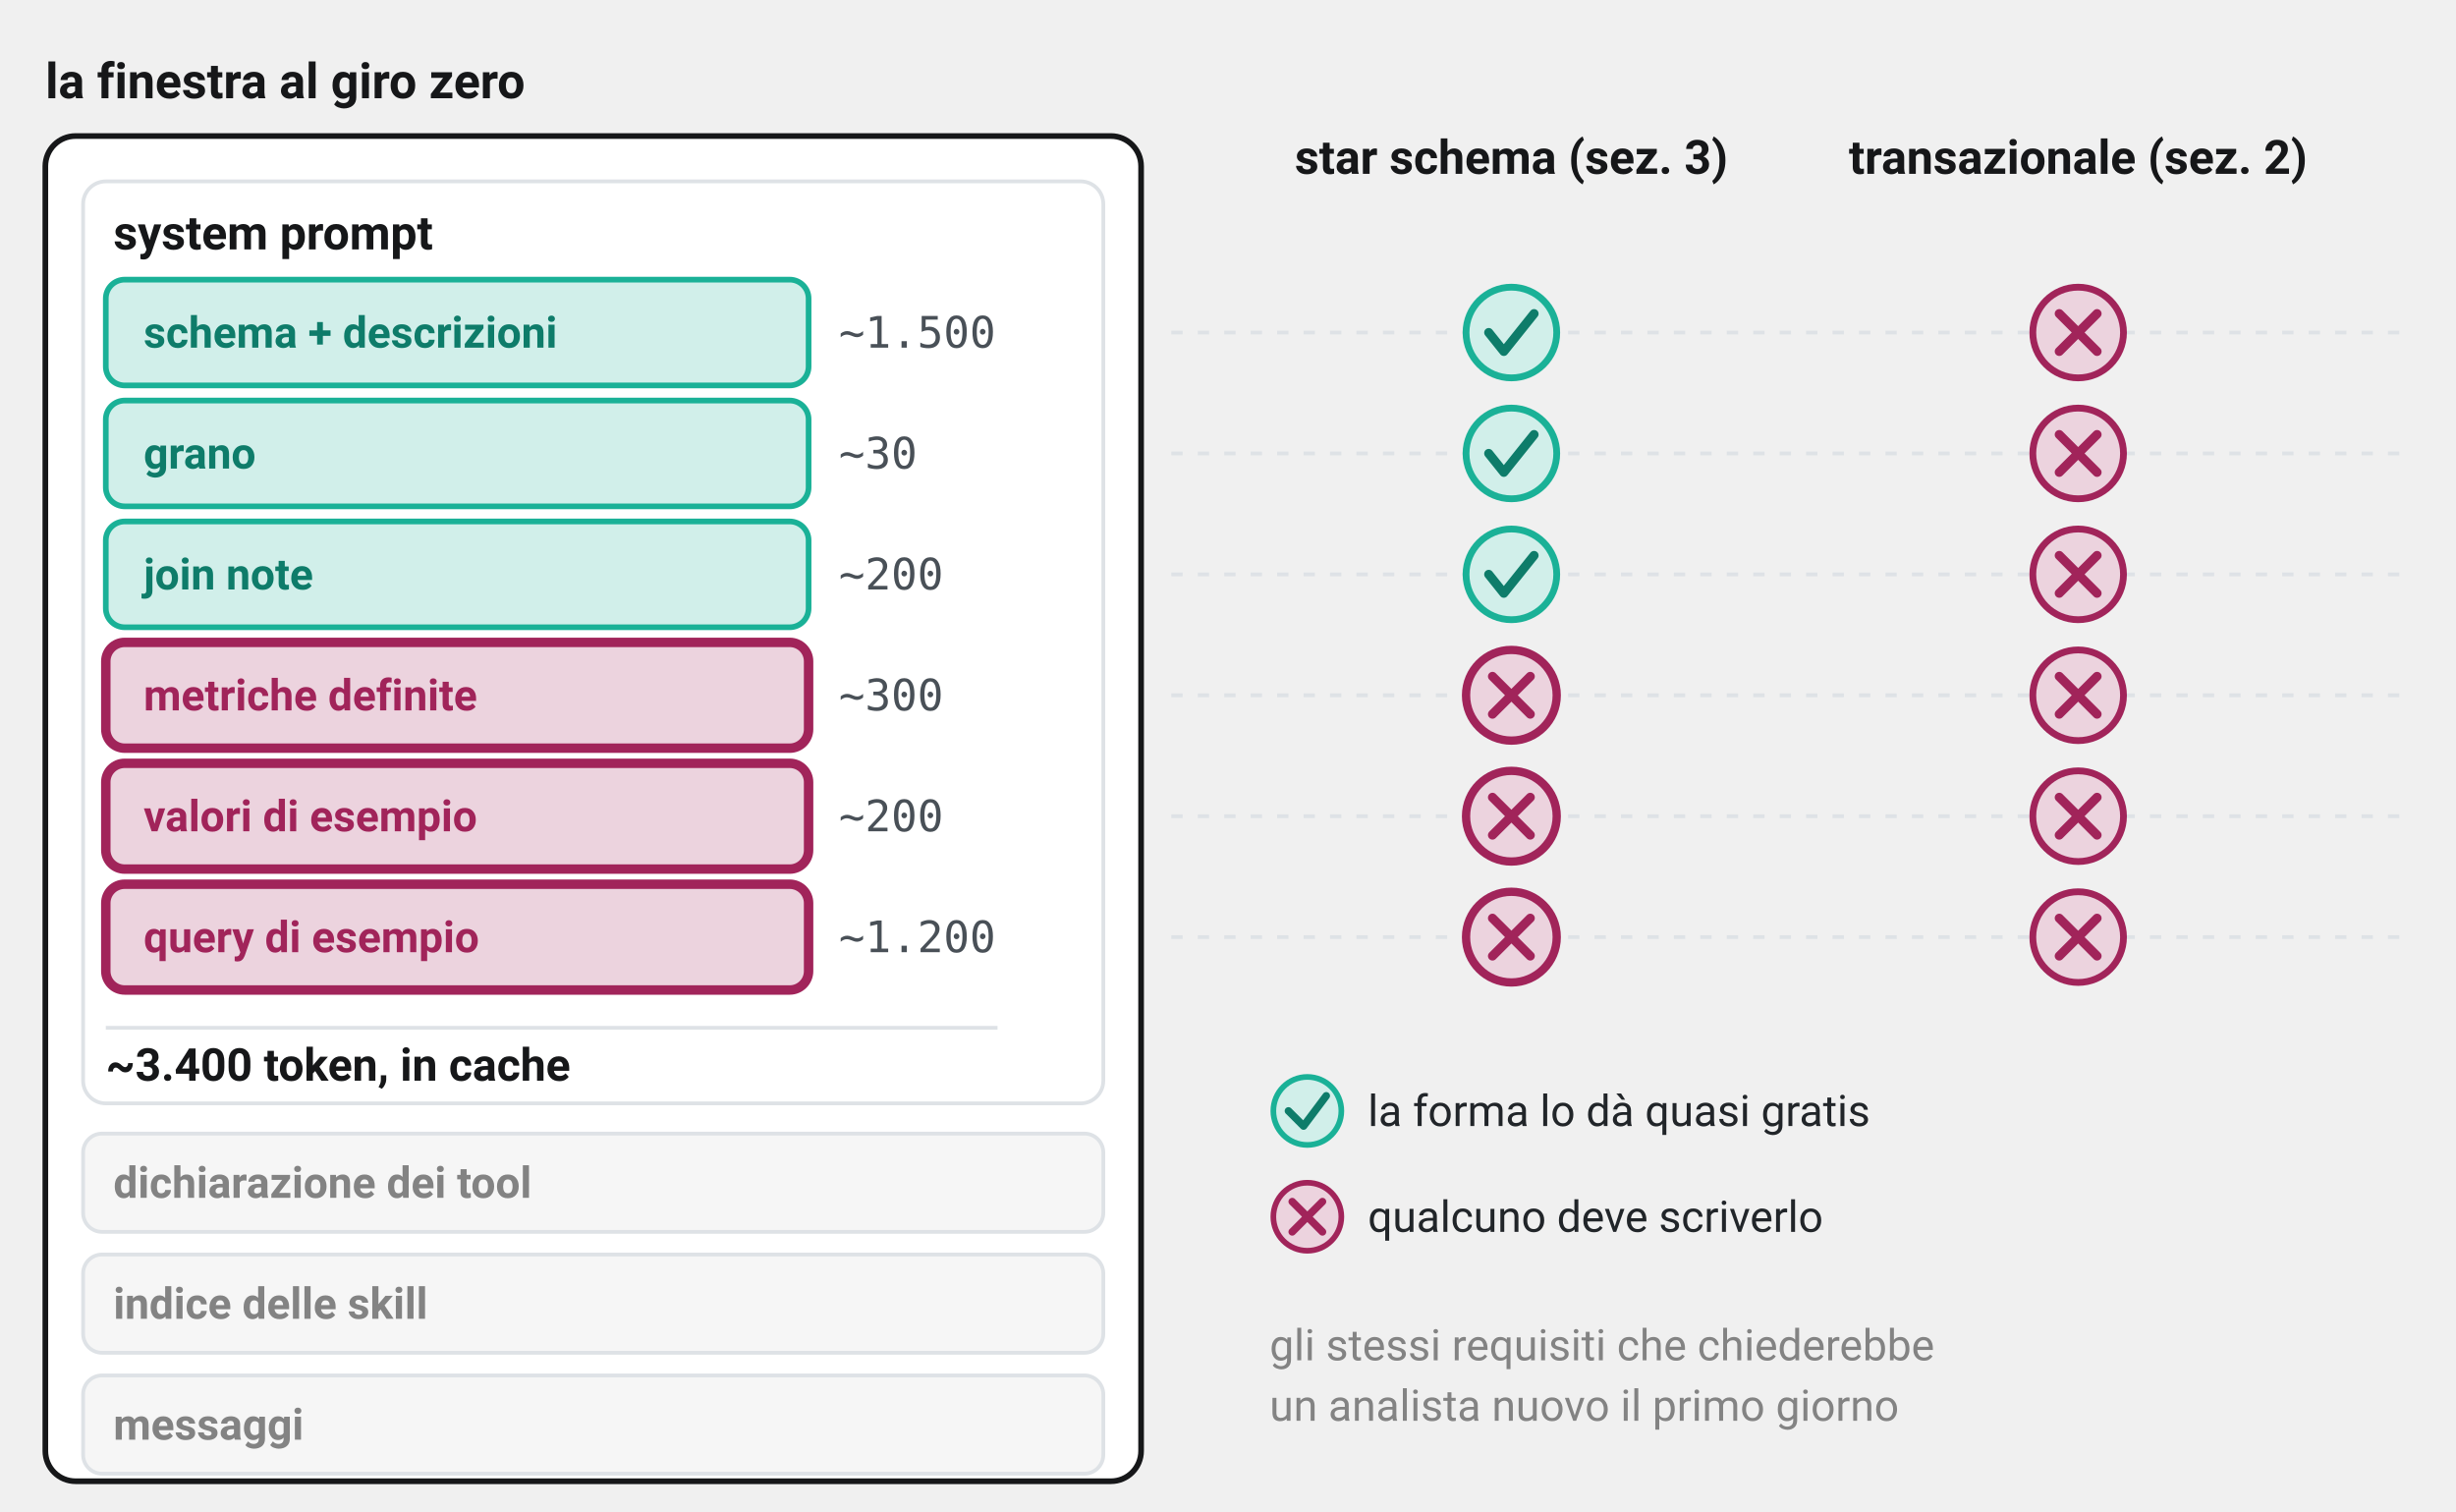
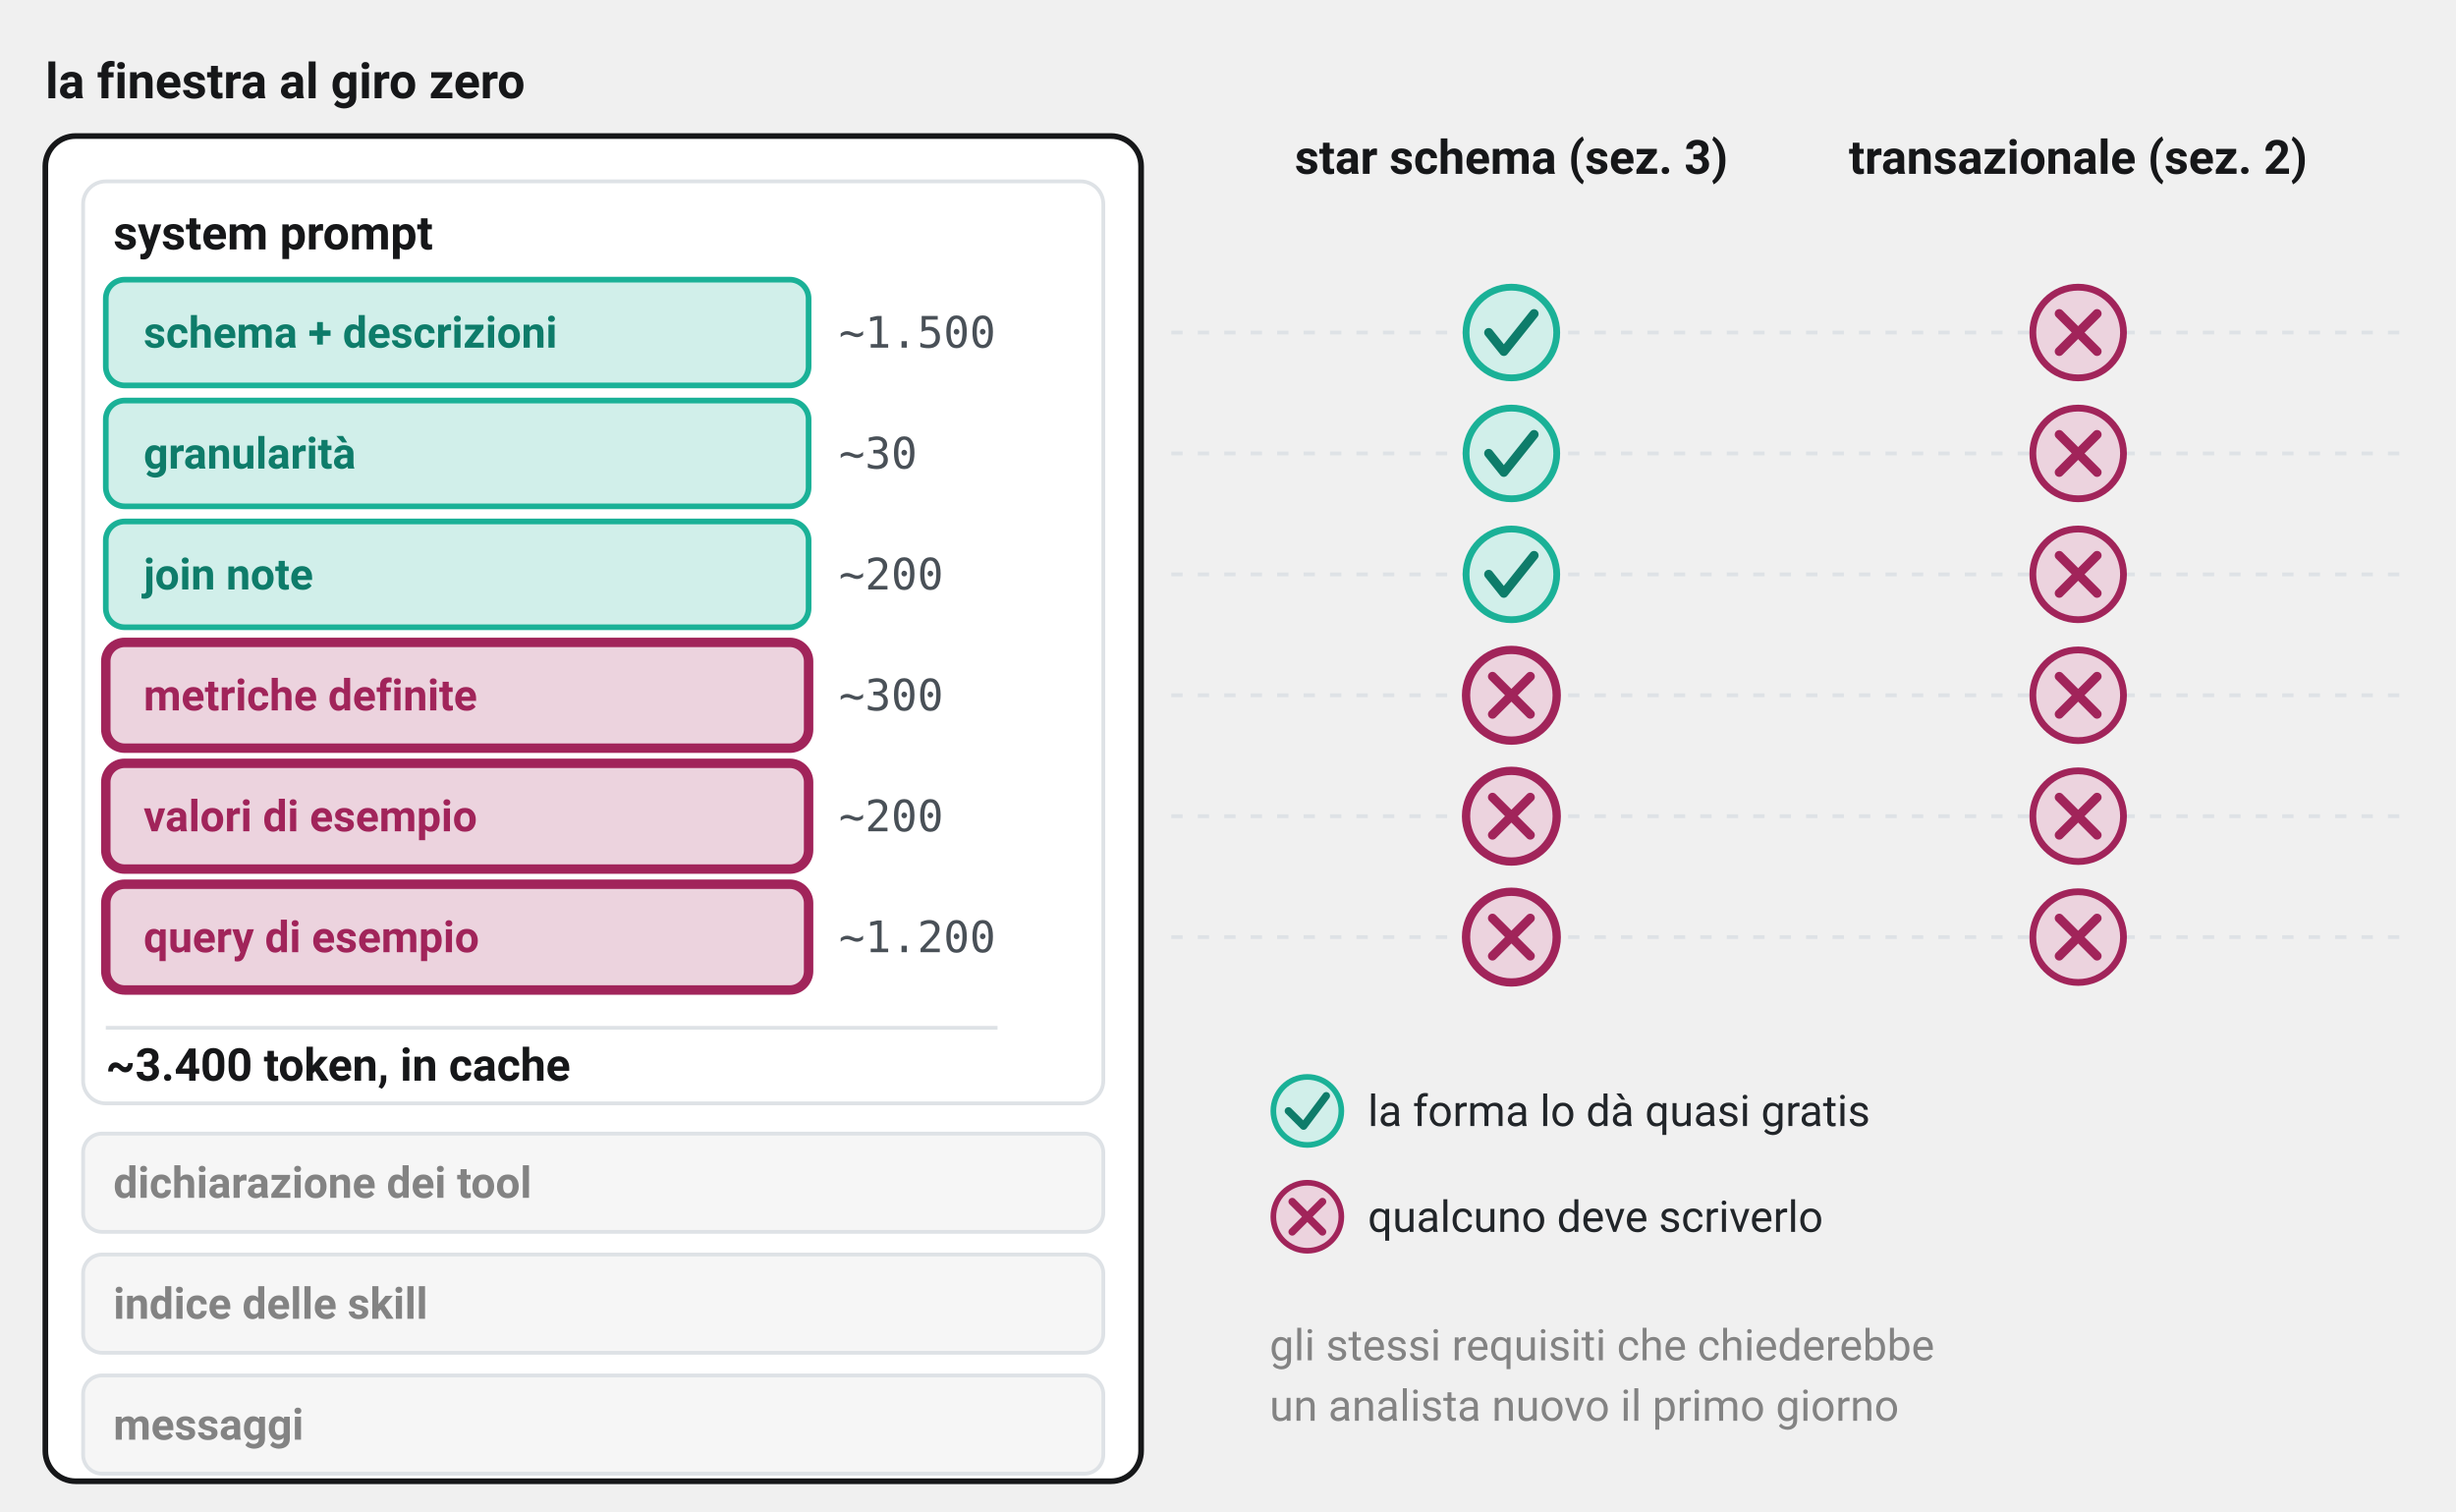
<svg xmlns="http://www.w3.org/2000/svg" viewBox="0 0 650 400" width="650" height="400" role="img" font-family="Poppins, system-ui, -apple-system, 'Segoe UI', Roboto, sans-serif">
  <text x="12" y="26" font-size="13" font-weight="600" fill="#161719">la finestra al giro zero</text>
  <rect x="12" y="36" width="290" height="356" rx="8" fill="#ffffff" stroke="#161719" stroke-width="1.5" />
  <rect x="22" y="48" width="270" height="244" rx="6" fill="#ffffff" stroke="#dee2e6" />
  <text x="30" y="66" font-size="12.5" font-weight="700" fill="#161719">system prompt</text>
  <g>
    <rect x="28" y="74" width="186" height="28" rx="5" fill="#d1efea" stroke="#1ab197" stroke-width="1.5" />
    <text x="38" y="92" font-size="11.5" font-weight="600" fill="#0e7c6a">schema + descrizioni</text>
    <text x="222" y="92" font-family="'SFMono-Regular', Menlo, Monaco, Consolas, monospace" font-size="11.5" fill="#495057">~1.500</text>
    <rect x="28" y="106" width="186" height="28" rx="5" fill="#d1efea" stroke="#1ab197" stroke-width="1.5" />
-     <text x="38" y="124" font-size="11.5" font-weight="600" fill="#0e7c6a">grano</text>
+     <text x="38" y="124" font-size="11.5" font-weight="600" fill="#0e7c6a">granularità</text>
    <text x="222" y="124" font-family="'SFMono-Regular', Menlo, Monaco, Consolas, monospace" font-size="11.5" fill="#495057">~30</text>
    <rect x="28" y="138" width="186" height="28" rx="5" fill="#d1efea" stroke="#1ab197" stroke-width="1.5" />
    <text x="38" y="156" font-size="11.5" font-weight="600" fill="#0e7c6a">join note</text>
    <text x="222" y="156" font-family="'SFMono-Regular', Menlo, Monaco, Consolas, monospace" font-size="11.5" fill="#495057">~200</text>
    <rect x="28" y="170" width="186" height="28" rx="5" fill="#ecd3de" stroke="#a1245a" stroke-width="2.5" />
    <text x="38" y="188" font-size="11.5" font-weight="600" fill="#a1245a">metriche definite</text>
    <text x="222" y="188" font-family="'SFMono-Regular', Menlo, Monaco, Consolas, monospace" font-size="11.5" fill="#495057">~300</text>
    <rect x="28" y="202" width="186" height="28" rx="5" fill="#ecd3de" stroke="#a1245a" stroke-width="2.5" />
    <text x="38" y="220" font-size="11.5" font-weight="600" fill="#a1245a">valori di esempio</text>
    <text x="222" y="220" font-family="'SFMono-Regular', Menlo, Monaco, Consolas, monospace" font-size="11.5" fill="#495057">~200</text>
    <rect x="28" y="234" width="186" height="28" rx="5" fill="#ecd3de" stroke="#a1245a" stroke-width="2.5" />
    <text x="38" y="252" font-size="11.5" font-weight="600" fill="#a1245a">query di esempio</text>
    <text x="222" y="252" font-family="'SFMono-Regular', Menlo, Monaco, Consolas, monospace" font-size="11.5" fill="#495057">~1.200</text>
  </g>
  <line x1="28" y1="272" x2="264" y2="272" stroke="#dee2e6" />
  <text x="28" y="286" font-size="12" font-weight="700" fill="#161719">~3.400 token, in cache</text>
  <g>
    <rect x="22" y="300" width="270" height="26" rx="5" fill="#f6f6f6" stroke="#dee2e6" />
    <text x="30" y="317" font-size="11.5" font-weight="600" fill="#838383">dichiarazione dei tool</text>
    <rect x="22" y="332" width="270" height="26" rx="5" fill="#f6f6f6" stroke="#dee2e6" />
    <text x="30" y="349" font-size="11.5" font-weight="600" fill="#838383">indice delle skill</text>
    <rect x="22" y="364" width="270" height="26" rx="5" fill="#f6f6f6" stroke="#dee2e6" />
    <text x="30" y="381" font-size="11.5" font-weight="600" fill="#838383">messaggi</text>
  </g>
  <g stroke="#dee2e6" stroke-width="1" stroke-dasharray="3 4">
    <line x1="310" y1="88" x2="638" y2="88" />
    <line x1="310" y1="120" x2="638" y2="120" />
    <line x1="310" y1="152" x2="638" y2="152" />
    <line x1="310" y1="184" x2="638" y2="184" />
    <line x1="310" y1="216" x2="638" y2="216" />
    <line x1="310" y1="248" x2="638" y2="248" />
  </g>
  <g font-size="12.5" font-weight="700" fill="#161719" text-anchor="middle">
    <text x="400" y="46">star schema (sez. 3)</text>
    <text x="550" y="46">transazionale (sez. 2)</text>
  </g>
  <g>
    <g fill="#d1efea" stroke="#1ab197" stroke-width="1.8">
      <circle cx="400" cy="88" r="12" />
      <circle cx="400" cy="120" r="12" />
      <circle cx="400" cy="152" r="12" />
    </g>
    <g fill="none" stroke="#0e7c6a" stroke-width="2.4" stroke-linecap="round" stroke-linejoin="round">
      <path d="M394 88 L398 93 L406 83" />
      <path d="M394 120 L398 125 L406 115" />
      <path d="M394 152 L398 157 L406 147" />
    </g>
    <g fill="#ecd3de" stroke="#a1245a" stroke-width="2.2">
      <circle cx="400" cy="184" r="12" />
      <circle cx="400" cy="216" r="12" />
      <circle cx="400" cy="248" r="12" />
    </g>
    <g fill="none" stroke="#a1245a" stroke-width="2.4" stroke-linecap="round">
      <path d="M395 179 L405 189 M405 179 L395 189" />
      <path d="M395 211 L405 221 M405 211 L395 221" />
      <path d="M395 243 L405 253 M405 243 L395 253" />
    </g>
  </g>
  <g>
    <g fill="#ecd3de" stroke="#a1245a" stroke-width="1.8">
      <circle cx="550" cy="88" r="12" />
      <circle cx="550" cy="120" r="12" />
      <circle cx="550" cy="152" r="12" />
      <circle cx="550" cy="184" r="12" />
      <circle cx="550" cy="216" r="12" />
      <circle cx="550" cy="248" r="12" />
    </g>
    <g fill="none" stroke="#a1245a" stroke-width="2.4" stroke-linecap="round">
      <path d="M545 83 L555 93 M555 83 L545 93" />
      <path d="M545 115 L555 125 M555 115 L545 125" />
      <path d="M545 147 L555 157 M555 147 L545 157" />
      <path d="M545 179 L555 189 M555 179 L545 189" />
      <path d="M545 211 L555 221 M555 211 L545 221" />
      <path d="M545 243 L555 253 M555 243 L545 253" />
    </g>
  </g>
  <g>
    <circle cx="346" cy="294" r="9" fill="#d1efea" stroke="#1ab197" stroke-width="1.5" />
    <path d="M341 294 L345 298 L351 290" fill="none" stroke="#0e7c6a" stroke-width="2" stroke-linecap="round" stroke-linejoin="round" />
    <text x="362" y="298" font-size="11.5" fill="#212529">la forma lo dà quasi gratis</text>
    <circle cx="346" cy="322" r="9" fill="#ecd3de" stroke="#a1245a" stroke-width="1.5" />
    <path d="M342 318 L350 326 M350 318 L342 326" fill="none" stroke="#a1245a" stroke-width="2" stroke-linecap="round" />
    <text x="362" y="326" font-size="11.5" fill="#212529">qualcuno deve scriverlo</text>
  </g>
  <g font-size="11.5" fill="#838383">
    <text x="336" y="360">gli stessi requisiti che chiederebbe</text>
    <text x="336" y="376">un analista nuovo il primo giorno</text>
  </g>
</svg>
